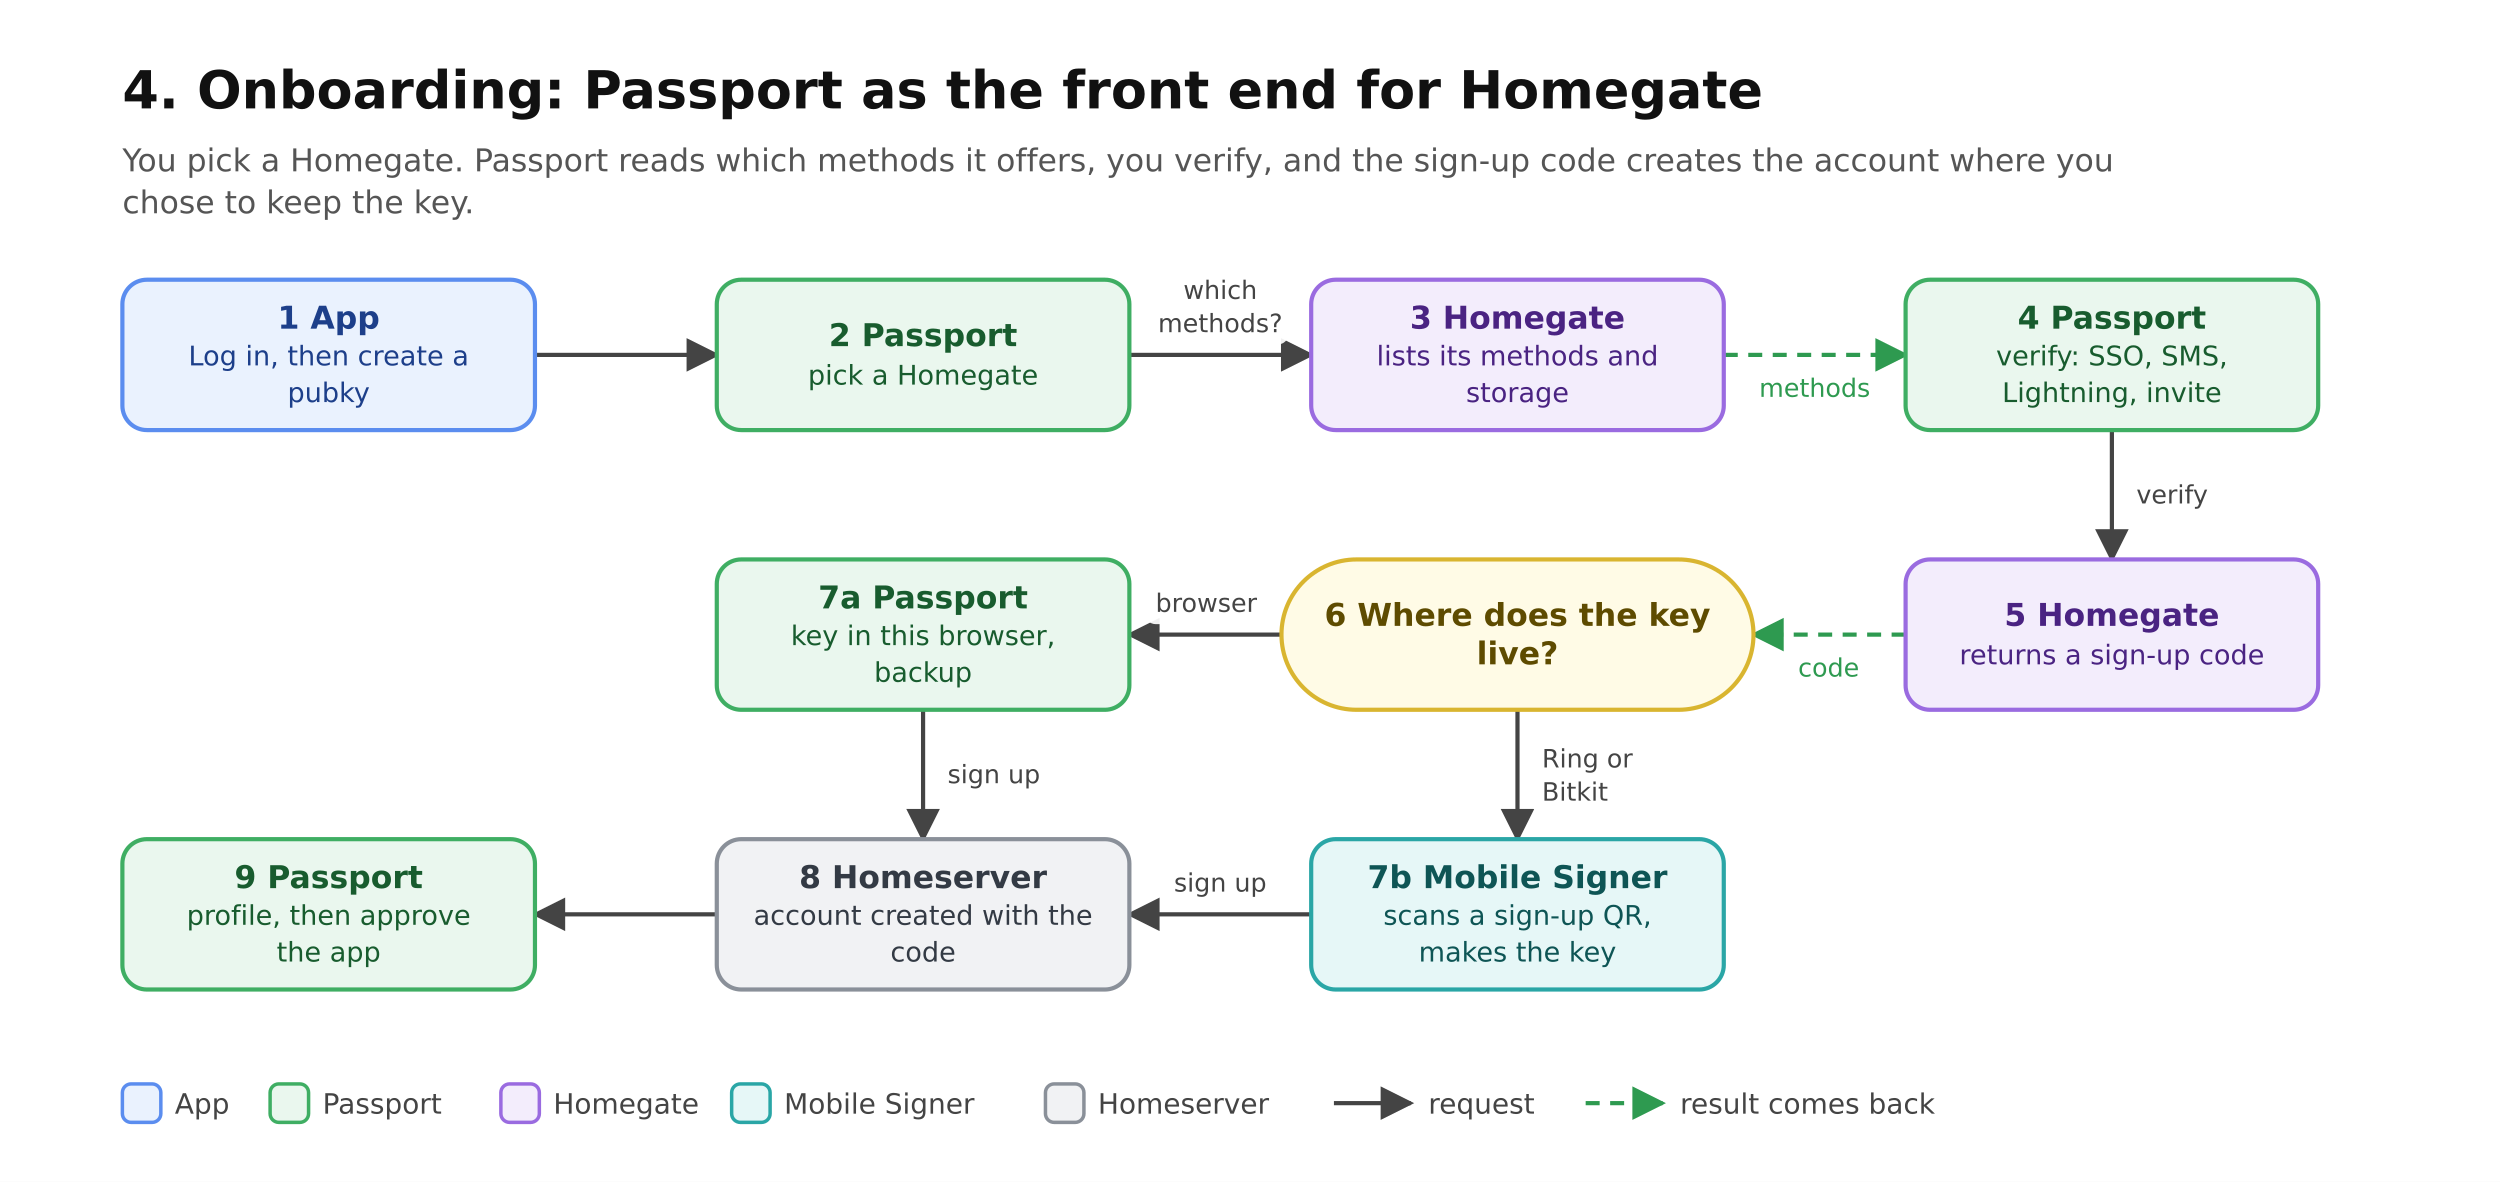
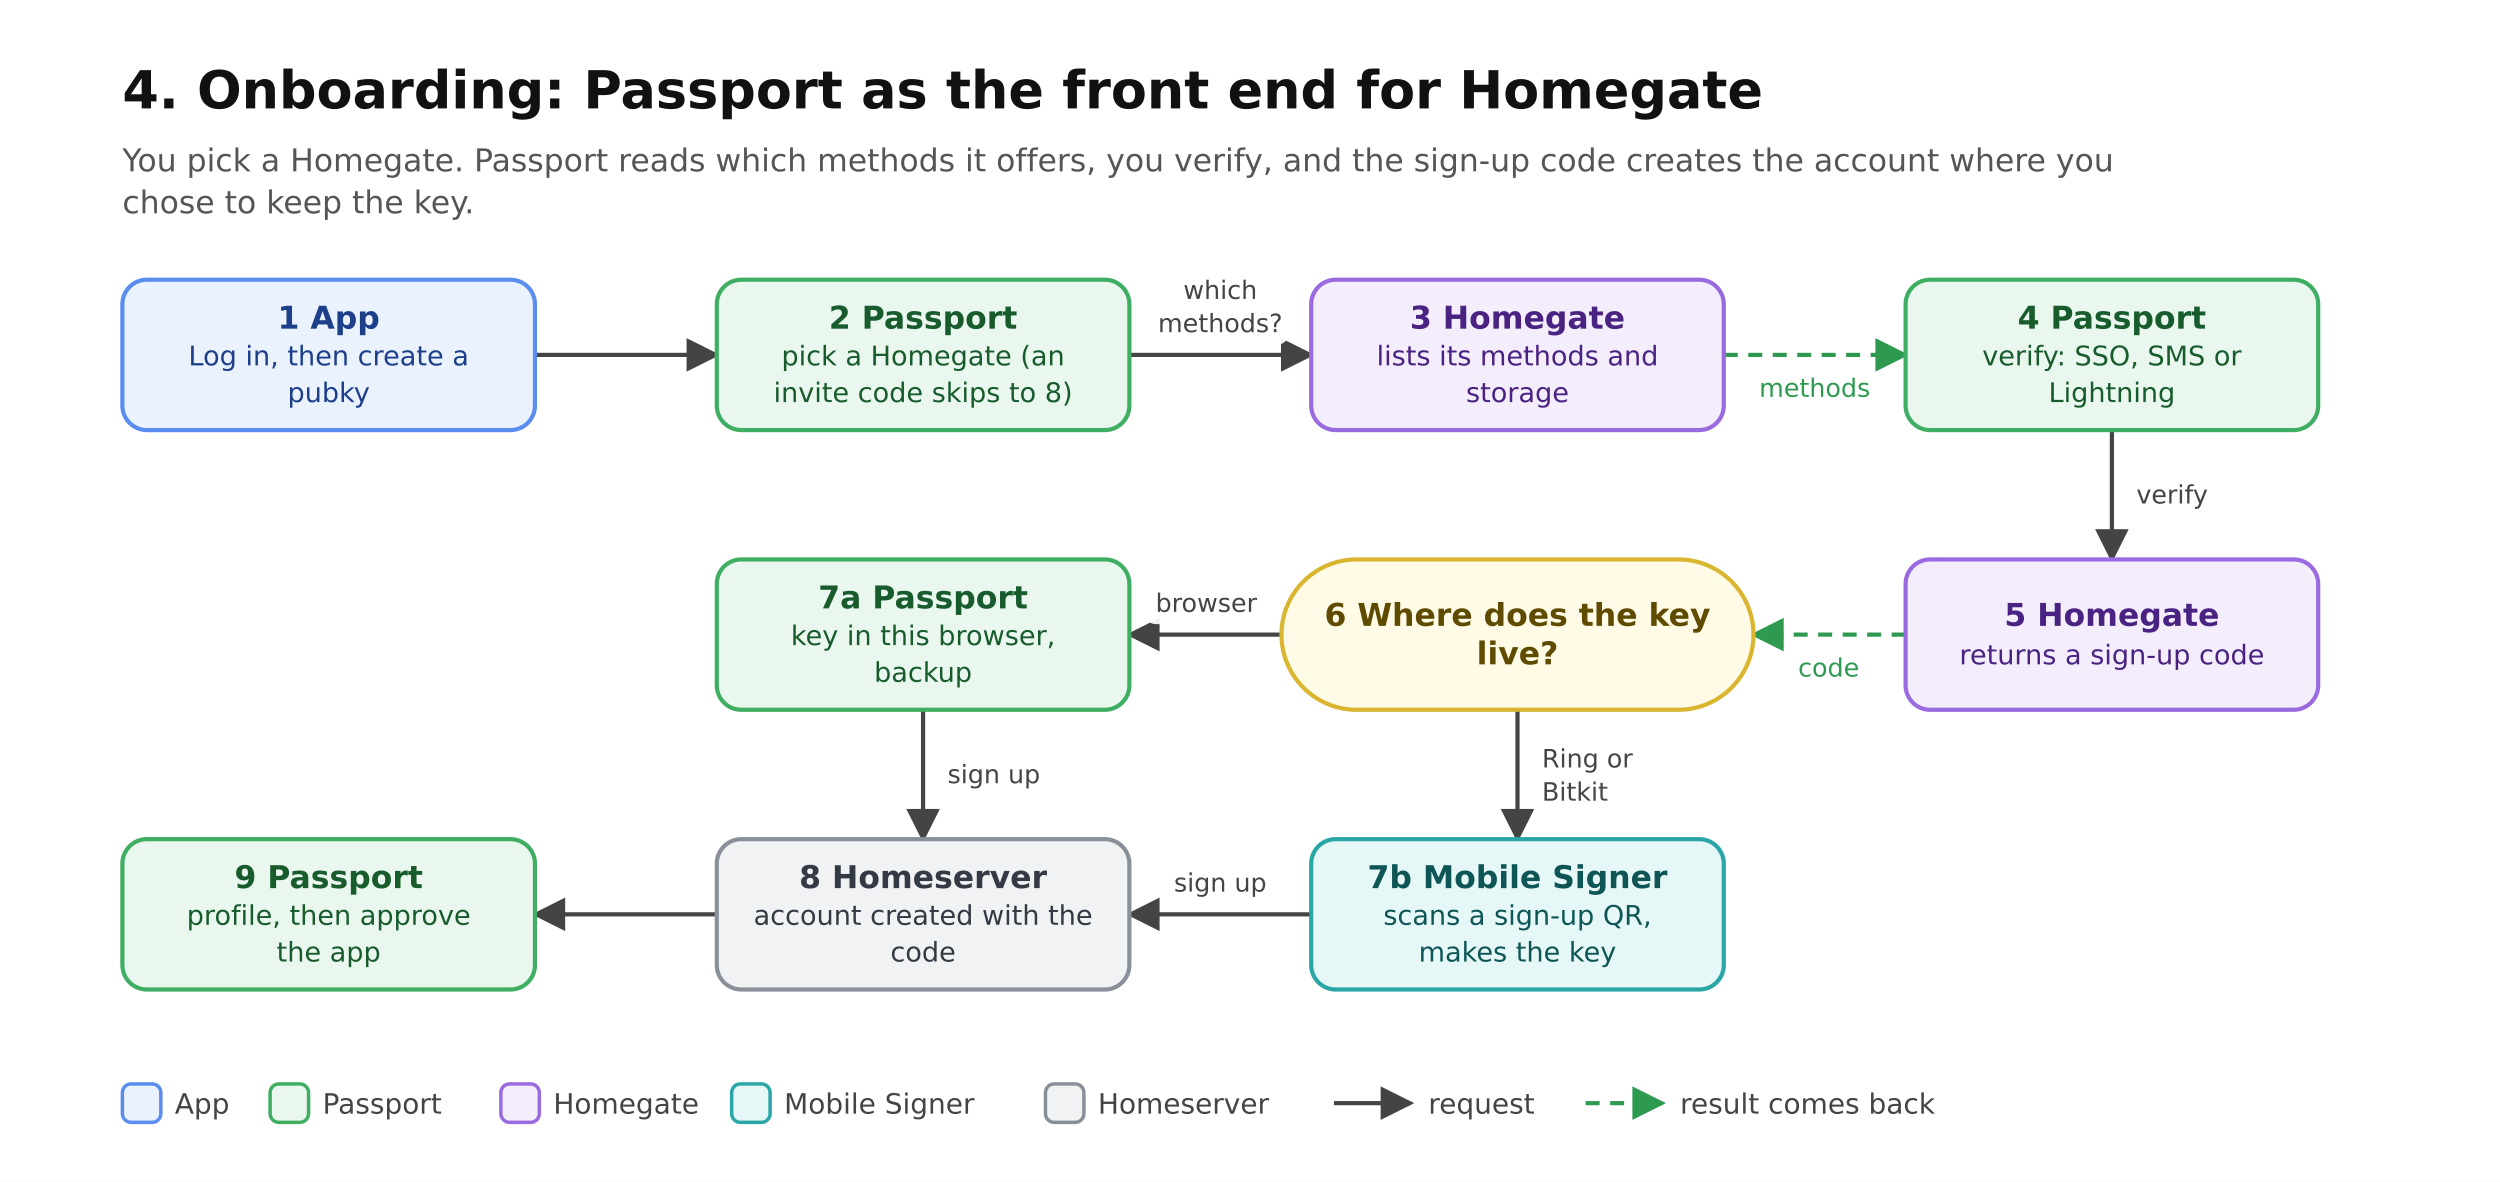
<svg xmlns="http://www.w3.org/2000/svg" viewBox="0 0 1430 676" width="1430" height="676" font-family="DejaVu Sans, Verdana, sans-serif">
  <defs>
    <marker id="ar" viewBox="0 0 10 10" refX="9" refY="5" markerWidth="8" markerHeight="8" orient="auto">
      <path d="M0,0 L10,5 L0,10 z" fill="#444" />
    </marker>
    <marker id="ag" viewBox="0 0 10 10" refX="9" refY="5" markerWidth="8" markerHeight="8" orient="auto">
      <path d="M0,0 L10,5 L0,10 z" fill="#2E9A50" />
    </marker>
  </defs>
  <rect width="1430" height="676" fill="#FFFFFF" />
  <text x="70" y="62" font-size="30" font-weight="bold" fill="#111">4. Onboarding: Passport as the front end for Homegate</text>
  <text x="70" y="98" font-size="18" fill="#555">You pick a Homegate. Passport reads which methods it offers, you verify, and the sign-up code creates the account where you</text>
  <text x="70" y="122" font-size="18" fill="#555">chose to keep the key.</text>
  <path d="M306,203 L410,203" fill="none" stroke="#444" stroke-width="2.4" marker-end="url(#ar)" />
  <path d="M646,203 L750,203" fill="none" stroke="#444" stroke-width="2.4" marker-end="url(#ar)" />
  <path d="M986,203 L1090,203" fill="none" stroke="#2E9A50" stroke-width="2.4" stroke-dasharray="8 6" marker-end="url(#ag)" />
  <path d="M1208,246 L1208,320" fill="none" stroke="#444" stroke-width="2.4" marker-end="url(#ar)" />
  <path d="M1090,363 L1003,363" fill="none" stroke="#2E9A50" stroke-width="2.4" stroke-dasharray="8 6" marker-end="url(#ag)" />
  <path d="M733,363 L646,363" fill="none" stroke="#444" stroke-width="2.4" marker-end="url(#ar)" />
  <path d="M868,406 L868,480" fill="none" stroke="#444" stroke-width="2.4" marker-end="url(#ar)" />
  <path d="M528,406 L528,480" fill="none" stroke="#444" stroke-width="2.4" marker-end="url(#ar)" />
  <path d="M750,523 L646,523" fill="none" stroke="#444" stroke-width="2.4" marker-end="url(#ar)" />
  <path d="M410,523 L306,523" fill="none" stroke="#444" stroke-width="2.4" marker-end="url(#ar)" />
  <rect x="70" y="160" width="236" height="86" rx="14" fill="#EAF2FE" stroke="#5B8DEF" stroke-width="2.4" />
  <text x="188" y="188" font-size="18" font-weight="bold" fill="#1D3F8A" text-anchor="middle">1 App</text>
  <text x="188" y="209" font-size="15.5" fill="#1D3F8A" text-anchor="middle">Log in, then create a</text>
  <text x="188" y="230" font-size="15.5" fill="#1D3F8A" text-anchor="middle">pubky</text>
  <rect x="410" y="160" width="236" height="86" rx="14" fill="#EAF7EE" stroke="#3FAE63" stroke-width="2.4" />
-   <text x="528" y="198" font-size="18" font-weight="bold" fill="#185C2E" text-anchor="middle">2 Passport</text>
-   <text x="528" y="220" font-size="15.5" fill="#185C2E" text-anchor="middle">pick a Homegate</text>
+   <text x="528" y="188" font-size="18" font-weight="bold" fill="#185C2E" text-anchor="middle">2 Passport</text>
+   <text x="528" y="209" font-size="15.5" fill="#185C2E" text-anchor="middle">pick a Homegate (an</text>
+   <text x="528" y="230" font-size="15.5" fill="#185C2E" text-anchor="middle">invite code skips to 8)</text>
  <rect x="750" y="160" width="236" height="86" rx="14" fill="#F3EDFC" stroke="#9A6BE0" stroke-width="2.4" />
  <text x="868" y="188" font-size="18" font-weight="bold" fill="#4A2382" text-anchor="middle">3 Homegate</text>
  <text x="868" y="209" font-size="15.5" fill="#4A2382" text-anchor="middle">lists its methods and</text>
  <text x="868" y="230" font-size="15.5" fill="#4A2382" text-anchor="middle">storage</text>
  <rect x="1090" y="160" width="236" height="86" rx="14" fill="#EAF7EE" stroke="#3FAE63" stroke-width="2.4" />
  <text x="1208" y="188" font-size="18" font-weight="bold" fill="#185C2E" text-anchor="middle">4 Passport</text>
-   <text x="1208" y="209" font-size="15.5" fill="#185C2E" text-anchor="middle">verify: SSO, SMS,</text>
-   <text x="1208" y="230" font-size="15.5" fill="#185C2E" text-anchor="middle">Lightning, invite</text>
+   <text x="1208" y="209" font-size="15.5" fill="#185C2E" text-anchor="middle">verify: SSO, SMS or</text>
+   <text x="1208" y="230" font-size="15.5" fill="#185C2E" text-anchor="middle">Lightning</text>
  <rect x="1090" y="320" width="236" height="86" rx="14" fill="#F3EDFC" stroke="#9A6BE0" stroke-width="2.4" />
  <text x="1208" y="358" font-size="18" font-weight="bold" fill="#4A2382" text-anchor="middle">5 Homegate</text>
  <text x="1208" y="380" font-size="15.5" fill="#4A2382" text-anchor="middle">returns a sign-up code</text>
  <rect x="733" y="320" width="270" height="86" rx="43" fill="#FFFBE6" stroke="#D9B530" stroke-width="2.4" />
  <text x="868" y="358" font-size="18" font-weight="bold" fill="#5E4B00" text-anchor="middle">6 Where does the key</text>
  <text x="868" y="380" font-size="18" font-weight="bold" fill="#5E4B00" text-anchor="middle">live?</text>
  <rect x="410" y="320" width="236" height="86" rx="14" fill="#EAF7EE" stroke="#3FAE63" stroke-width="2.4" />
  <text x="528" y="348" font-size="18" font-weight="bold" fill="#185C2E" text-anchor="middle">7a Passport</text>
  <text x="528" y="369" font-size="15.5" fill="#185C2E" text-anchor="middle">key in this browser,</text>
  <text x="528" y="390" font-size="15.5" fill="#185C2E" text-anchor="middle">backup</text>
  <rect x="750" y="480" width="236" height="86" rx="14" fill="#E6F7F7" stroke="#2AA6A6" stroke-width="2.4" />
  <text x="868" y="508" font-size="18" font-weight="bold" fill="#0E5555" text-anchor="middle">7b Mobile Signer</text>
  <text x="868" y="529" font-size="15.5" fill="#0E5555" text-anchor="middle">scans a sign-up QR,</text>
  <text x="868" y="550" font-size="15.5" fill="#0E5555" text-anchor="middle">makes the key</text>
  <rect x="410" y="480" width="236" height="86" rx="14" fill="#F1F2F4" stroke="#8A9099" stroke-width="2.4" />
  <text x="528" y="508" font-size="18" font-weight="bold" fill="#333A44" text-anchor="middle">8 Homeserver</text>
  <text x="528" y="529" font-size="15.5" fill="#333A44" text-anchor="middle">account created with the</text>
  <text x="528" y="550" font-size="15.5" fill="#333A44" text-anchor="middle">code</text>
  <rect x="70" y="480" width="236" height="86" rx="14" fill="#EAF7EE" stroke="#3FAE63" stroke-width="2.4" />
  <text x="188" y="508" font-size="18" font-weight="bold" fill="#185C2E" text-anchor="middle">9 Passport</text>
  <text x="188" y="529" font-size="15.5" fill="#185C2E" text-anchor="middle">profile, then approve</text>
  <text x="188" y="550" font-size="15.5" fill="#185C2E" text-anchor="middle">the app</text>
  <rect x="659" y="153" width="78" height="44" rx="6" fill="#FFFFFF" opacity="0.92" />
  <text x="698" y="171" font-size="14.5" fill="#444" text-anchor="middle">which</text>
  <text x="698" y="190" font-size="14.5" fill="#444" text-anchor="middle">methods?</text>
  <rect x="1003" y="209" width="69" height="25" rx="6" fill="#FFFFFF" opacity="0.92" />
  <text x="1038" y="227" font-size="14.5" fill="#2E9A50" text-anchor="middle">methods</text>
  <rect x="1216" y="270" width="61" height="25" rx="6" fill="#FFFFFF" opacity="0.92" />
  <text x="1222" y="288" font-size="14.5" fill="#444" text-anchor="start">verify</text>
  <rect x="1024" y="369" width="45" height="25" rx="6" fill="#FFFFFF" opacity="0.92" />
  <text x="1046" y="387" font-size="14.5" fill="#2E9A50" text-anchor="middle">code</text>
  <rect x="655" y="332" width="69" height="25" rx="6" fill="#FFFFFF" opacity="0.92" />
  <text x="690" y="350" font-size="14.5" fill="#444" text-anchor="middle">browser</text>
  <rect x="876" y="421" width="69" height="44" rx="6" fill="#FFFFFF" opacity="0.92" />
  <text x="882" y="439" font-size="14.5" fill="#444" text-anchor="start">Ring or</text>
  <text x="882" y="458" font-size="14.5" fill="#444" text-anchor="start">Bitkit</text>
  <rect x="536" y="430" width="69" height="25" rx="6" fill="#FFFFFF" opacity="0.92" />
  <text x="542" y="448" font-size="14.5" fill="#444" text-anchor="start">sign up</text>
  <rect x="663" y="492" width="69" height="25" rx="6" fill="#FFFFFF" opacity="0.92" />
  <text x="698" y="510" font-size="14.5" fill="#444" text-anchor="middle">sign up</text>
  <rect x="70" y="620" width="22" height="22" rx="5" fill="#EAF2FE" stroke="#5B8DEF" stroke-width="2" />
  <text x="100" y="637" font-size="16" fill="#444">App</text>
  <rect x="154.5" y="620" width="22" height="22" rx="5" fill="#EAF7EE" stroke="#3FAE63" stroke-width="2" />
  <text x="184.5" y="637" font-size="16" fill="#444">Passport</text>
  <rect x="286.5" y="620" width="22" height="22" rx="5" fill="#F3EDFC" stroke="#9A6BE0" stroke-width="2" />
  <text x="316.5" y="637" font-size="16" fill="#444">Homegate</text>
  <rect x="418.5" y="620" width="22" height="22" rx="5" fill="#E6F7F7" stroke="#2AA6A6" stroke-width="2" />
  <text x="448.5" y="637" font-size="16" fill="#444">Mobile Signer</text>
  <rect x="598.0" y="620" width="22" height="22" rx="5" fill="#F1F2F4" stroke="#8A9099" stroke-width="2" />
  <text x="628.0" y="637" font-size="16" fill="#444">Homeserver</text>
  <path d="M763.0,631 L807.0,631" stroke="#444" stroke-width="2.4" marker-end="url(#ar)" />
  <text x="817.0" y="637" font-size="16" fill="#444">request</text>
  <path d="M907.0,631 L951.0,631" stroke="#2E9A50" stroke-width="2.4" stroke-dasharray="8 6" marker-end="url(#ag)" />
  <text x="961.0" y="637" font-size="16" fill="#444">result comes back</text>
</svg>
